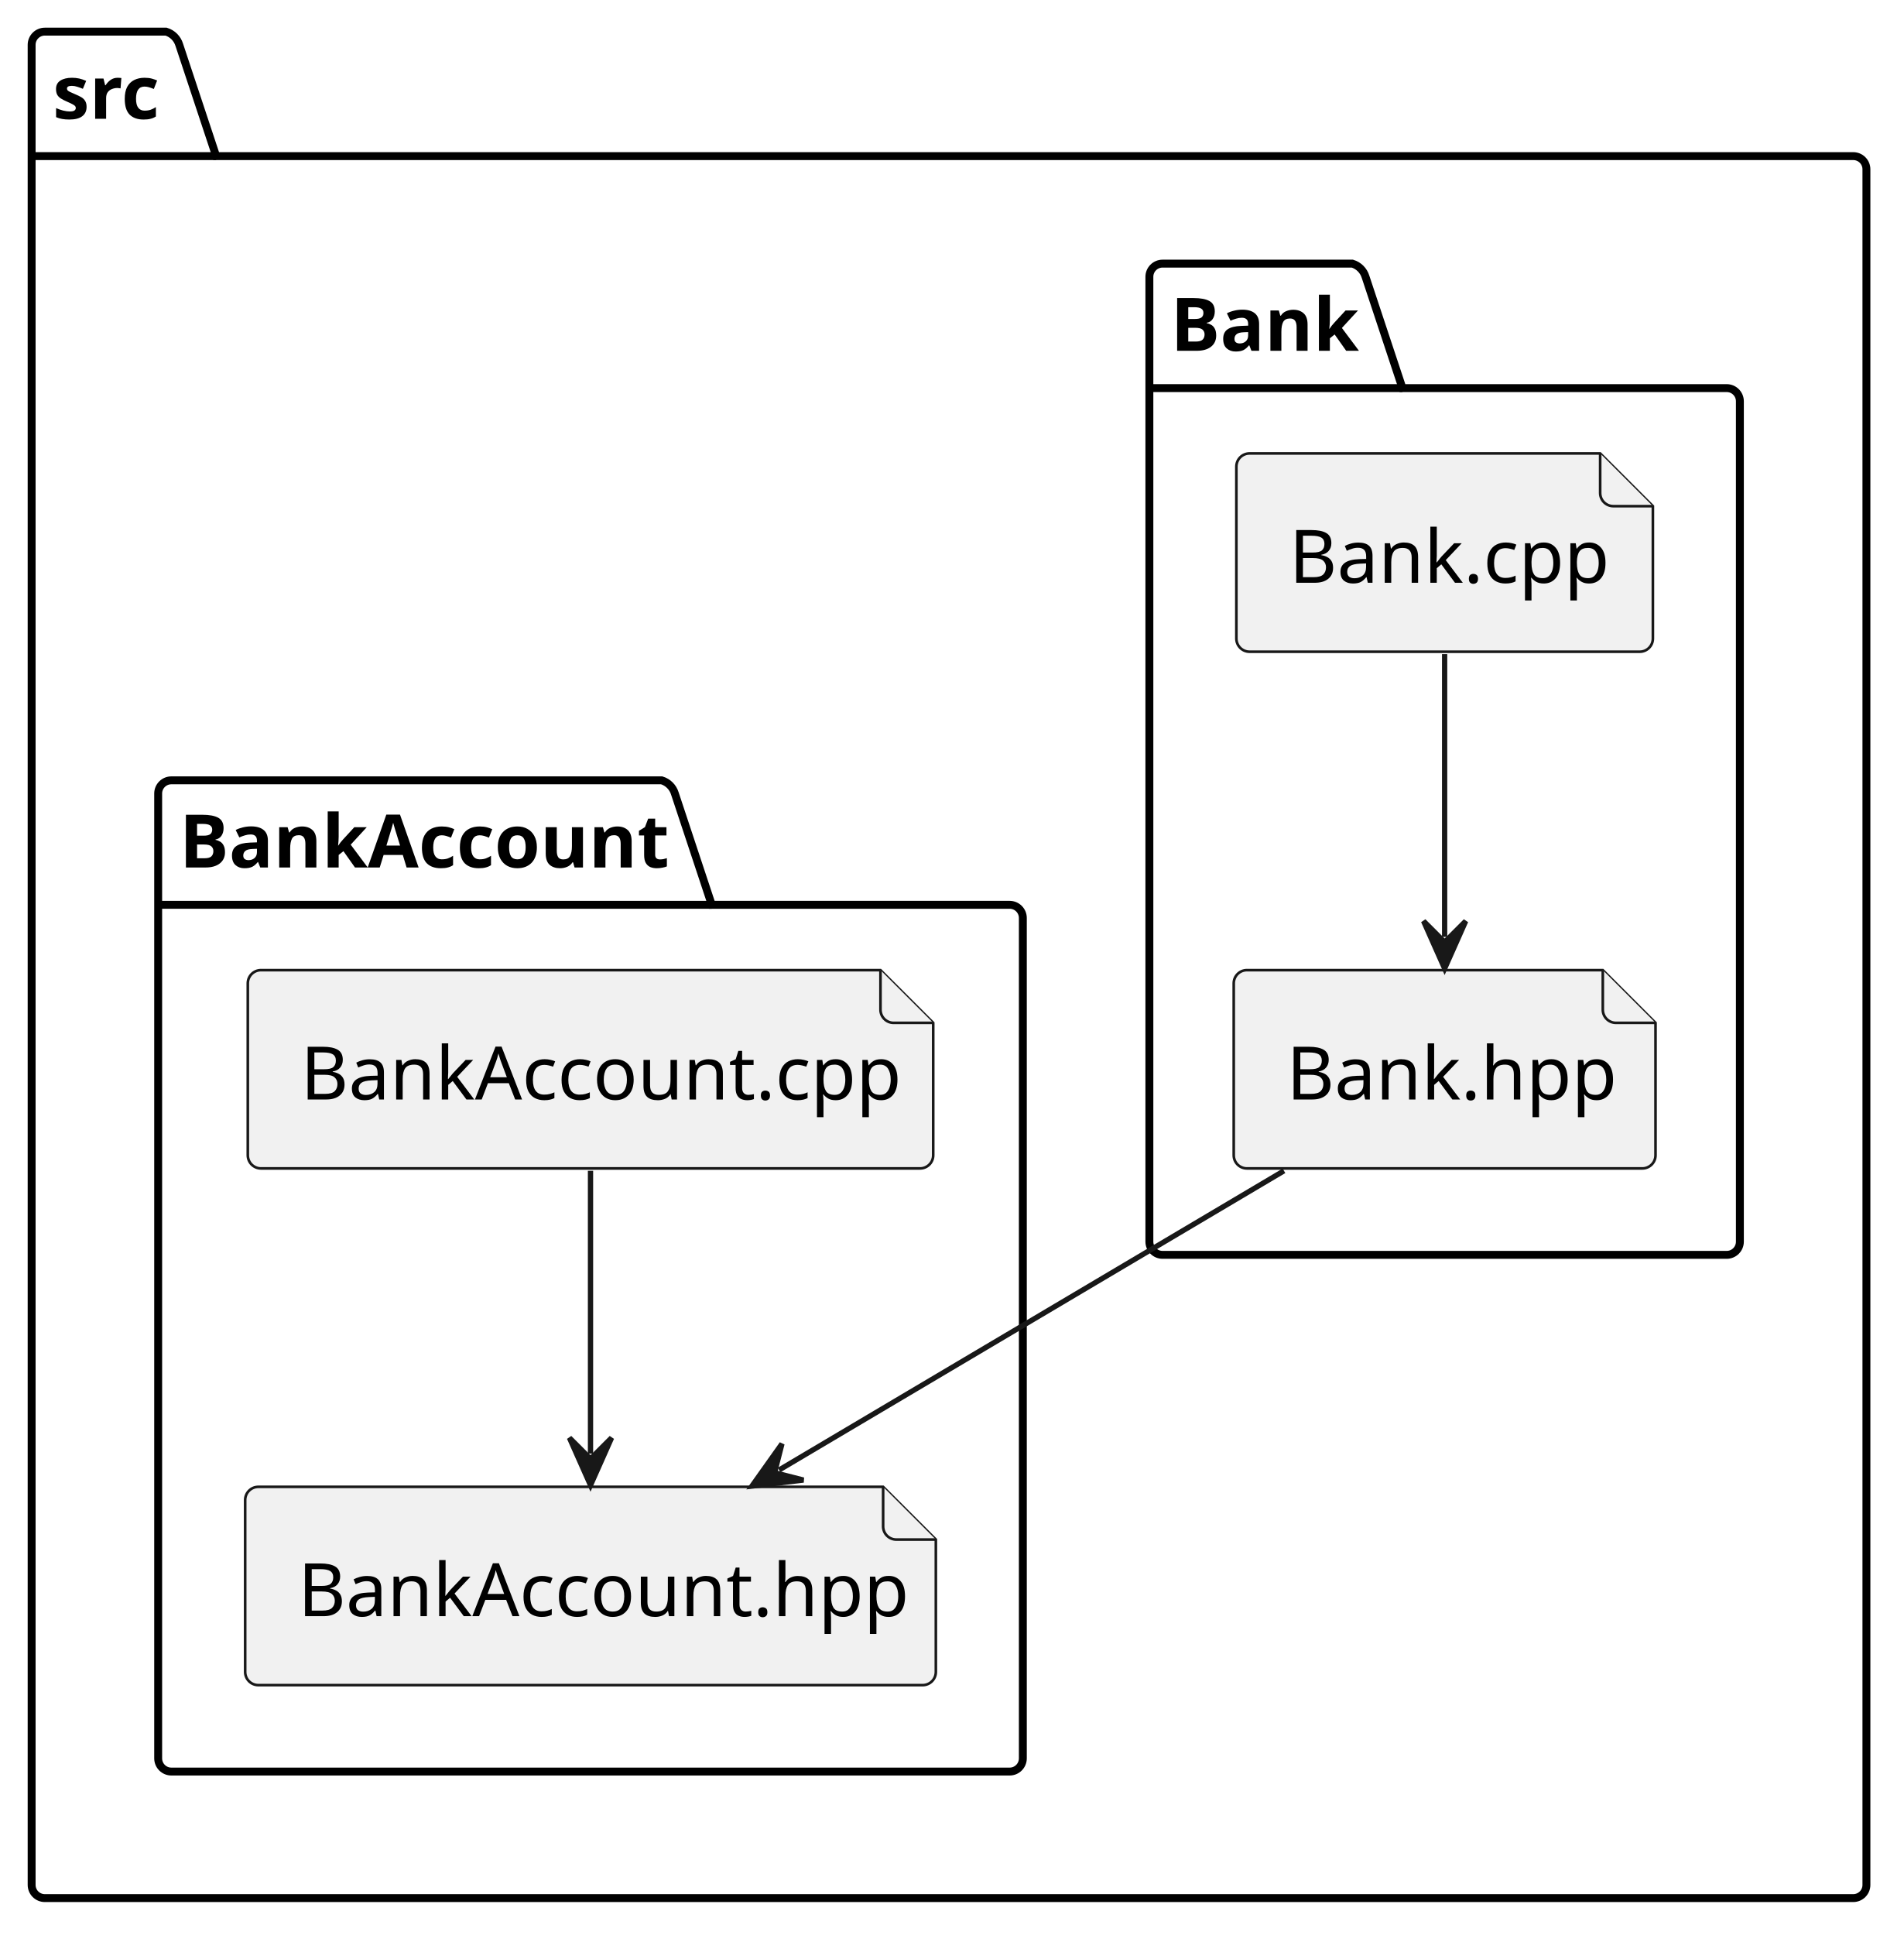
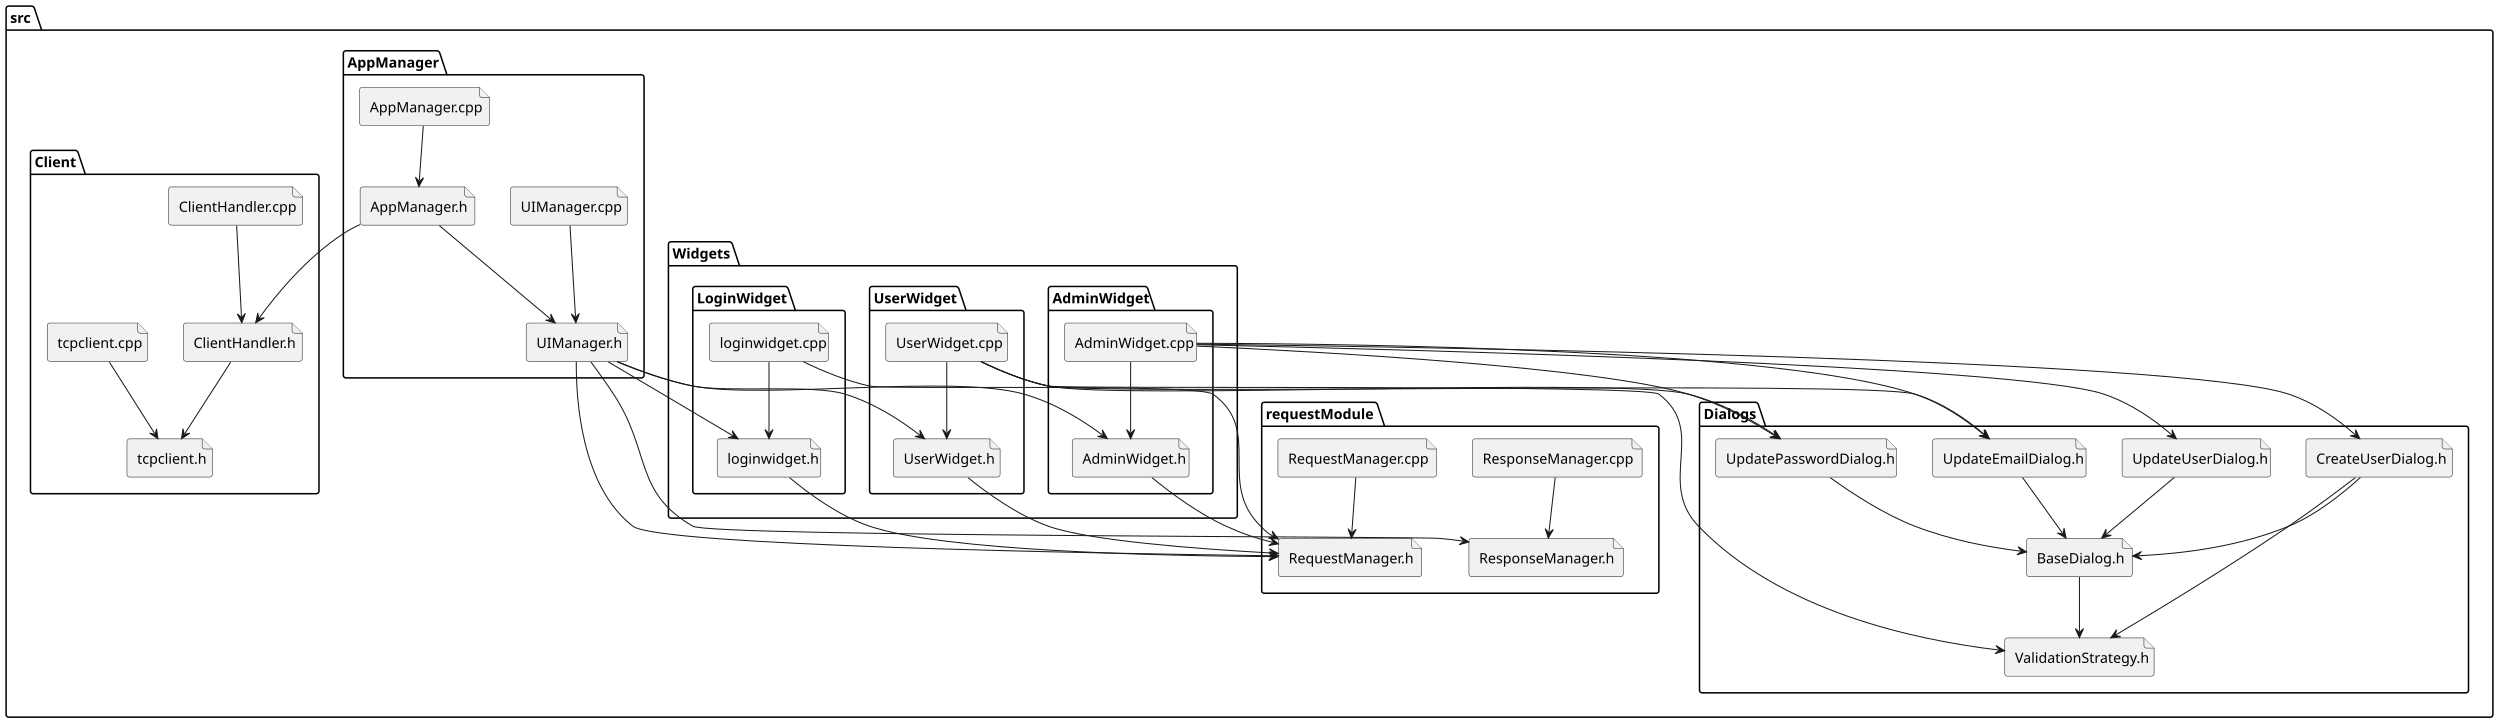
- <svg xmlns="http://www.w3.org/2000/svg" contentStyleType="text/css" height="367px" preserveAspectRatio="none" style="width:361px;height:367px;background:#FFFFFF;" version="1.1" viewBox="0 0 361 367" width="361px" zoomAndPan="magnify">
+ <svg xmlns="http://www.w3.org/2000/svg" contentStyleType="text/css" height="713px" preserveAspectRatio="none" style="width:2461px;height:713px;background:#FFFFFF;" version="1.1" viewBox="0 0 2461 713" width="2461px" zoomAndPan="magnify">
  <defs />
  <g>
    <g id="cluster_C_0009392701334512935369">
-       <path d="M8.5,6 L31.5,6 A3.75,3.75 0 0 1 34,8.5 L41,29.609 L351.5,29.609 A2.5,2.5 0 0 1 354,32.109 L354,357.5 A2.5,2.5 0 0 1 351.5,360 L8.5,360 A2.5,2.5 0 0 1 6,357.5 L6,8.5 A2.5,2.5 0 0 1 8.5,6 " fill="none" style="stroke:#000000;stroke-width:1.5;" />
+       <path d="M8.5,6 L31.5,6 A3.75,3.75 0 0 1 34,8.5 L41,29.609 L2451.5,29.609 A2.5,2.5 0 0 1 2454,32.109 L2454,703.5 A2.5,2.5 0 0 1 2451.5,706 L8.5,706 A2.5,2.5 0 0 1 6,703.5 L6,8.5 A2.5,2.5 0 0 1 8.5,6 " fill="none" style="stroke:#000000;stroke-width:1.5;" />
      <line style="stroke:#000000;stroke-width:1.5;" x1="6" x2="41" y1="29.609" y2="29.609" />
      <text fill="#000000" font-family="sans-serif" font-size="14" font-weight="bold" lengthAdjust="spacing" textLength="22" x="10" y="22.533">src</text>
    </g>
-     <g id="cluster_C_0002394840416120061501">
-       <path d="M220.5,50 L256.5,50 A3.75,3.75 0 0 1 259,52.5 L266,73.609 L327.5,73.609 A2.5,2.5 0 0 1 330,76.109 L330,235.5 A2.5,2.5 0 0 1 327.5,238 L220.5,238 A2.5,2.5 0 0 1 218,235.5 L218,52.5 A2.5,2.5 0 0 1 220.5,50 " fill="none" style="stroke:#000000;stroke-width:1.5;" />
-       <line style="stroke:#000000;stroke-width:1.5;" x1="218" x2="266" y1="73.609" y2="73.609" />
-       <text fill="#000000" font-family="sans-serif" font-size="14" font-weight="bold" lengthAdjust="spacing" textLength="35" x="222" y="66.533">Bank</text>
-     </g>
-     <g id="cluster_C_0001617240256891923844">
-       <path d="M32.5,148 L125.5,148 A3.75,3.75 0 0 1 128,150.5 L135,171.609 L191.5,171.609 A2.5,2.5 0 0 1 194,174.109 L194,333.5 A2.5,2.5 0 0 1 191.5,336 L32.5,336 A2.5,2.5 0 0 1 30,333.5 L30,150.5 A2.5,2.5 0 0 1 32.5,148 " fill="none" style="stroke:#000000;stroke-width:1.5;" />
-       <line style="stroke:#000000;stroke-width:1.5;" x1="30" x2="135" y1="171.609" y2="171.609" />
-       <text fill="#000000" font-family="sans-serif" font-size="14" font-weight="bold" lengthAdjust="spacing" textLength="92" x="34" y="164.533">BankAccount</text>
-     </g>
-     <g id="elem_C_0000529258628623449314">
-       <path d="M234.5,88.5 L234.5,121.109 A2.5,2.5 0 0 0 237,123.609 L311,123.609 A2.5,2.5 0 0 0 313.5,121.109 L313.5,96 L303.5,86 L237,86 A2.5,2.5 0 0 0 234.5,88.5 " fill="#F1F1F1" style="stroke:#181818;stroke-width:0.5;" />
-       <path d="M303.5,86 L303.5,93.5 A2.5,2.5 0 0 0 306,96 L313.5,96 " fill="#F1F1F1" style="stroke:#181818;stroke-width:0.5;" />
-       <text fill="#000000" font-family="sans-serif" font-size="14" lengthAdjust="spacing" textLength="59" x="244.5" y="110.533">Bank.cpp</text>
-     </g>
-     <g id="elem_C_0004959706648474708623">
-       <path d="M234,186.5 L234,219.109 A2.5,2.5 0 0 0 236.5,221.609 L311.5,221.609 A2.5,2.5 0 0 0 314,219.109 L314,194 L304,184 L236.5,184 A2.5,2.5 0 0 0 234,186.5 " fill="#F1F1F1" style="stroke:#181818;stroke-width:0.5;" />
-       <path d="M304,184 L304,191.5 A2.5,2.5 0 0 0 306.5,194 L314,194 " fill="#F1F1F1" style="stroke:#181818;stroke-width:0.5;" />
-       <text fill="#000000" font-family="sans-serif" font-size="14" lengthAdjust="spacing" textLength="60" x="244" y="208.533">Bank.hpp</text>
-     </g>
-     <g id="elem_C_0001999126956856393903">
-       <path d="M46.5,284.5 L46.5,317.109 A2.5,2.5 0 0 0 49,319.609 L175,319.609 A2.5,2.5 0 0 0 177.5,317.109 L177.5,292 L167.5,282 L49,282 A2.5,2.5 0 0 0 46.5,284.5 " fill="#F1F1F1" style="stroke:#181818;stroke-width:0.5;" />
-       <path d="M167.5,282 L167.5,289.5 A2.5,2.5 0 0 0 170,292 L177.5,292 " fill="#F1F1F1" style="stroke:#181818;stroke-width:0.5;" />
-       <text fill="#000000" font-family="sans-serif" font-size="14" lengthAdjust="spacing" textLength="111" x="56.5" y="306.533">BankAccount.hpp</text>
-     </g>
-     <g id="elem_C_0016260587715478220546">
-       <path d="M47,186.5 L47,219.109 A2.5,2.5 0 0 0 49.5,221.609 L174.5,221.609 A2.5,2.5 0 0 0 177,219.109 L177,194 L167,184 L49.5,184 A2.5,2.5 0 0 0 47,186.5 " fill="#F1F1F1" style="stroke:#181818;stroke-width:0.5;" />
-       <path d="M167,184 L167,191.5 A2.5,2.5 0 0 0 169.5,194 L177,194 " fill="#F1F1F1" style="stroke:#181818;stroke-width:0.5;" />
-       <text fill="#000000" font-family="sans-serif" font-size="14" lengthAdjust="spacing" textLength="110" x="57" y="208.533">BankAccount.cpp</text>
-     </g>
-     <g id="link_C_0000529258628623449314_C_0004959706648474708623">
-       <path d="M274,124.06 C274,141.11 274,160.56 274,177.7 " fill="none" id="C_0000529258628623449314-to-C_0004959706648474708623" style="stroke:#181818;stroke-width:1.0;" />
-       <polygon fill="#181818" points="274,183.7,278,174.7,274,178.7,270,174.7,274,183.7" style="stroke:#181818;stroke-width:1.0;" />
-     </g>
-     <g id="link_C_0004959706648474708623_C_0001999126956856393903">
-       <path d="M243.53,222.06 C214.66,239.17 176.692,261.672 147.772,278.802 " fill="none" id="C_0004959706648474708623-to-C_0001999126956856393903" style="stroke:#181818;stroke-width:1.0;" />
-       <polygon fill="#181818" points="142.61,281.86,152.392,280.715,146.912,279.312,148.315,273.832,142.61,281.86" style="stroke:#181818;stroke-width:1.0;" />
-     </g>
-     <g id="link_C_0016260587715478220546_C_0001999126956856393903">
-       <path d="M112,222.06 C112,239.11 112,258.56 112,275.7 " fill="none" id="C_0016260587715478220546-to-C_0001999126956856393903" style="stroke:#181818;stroke-width:1.0;" />
-       <polygon fill="#181818" points="112,281.7,116,272.7,112,276.7,108,272.7,112,281.7" style="stroke:#181818;stroke-width:1.0;" />
+     <g id="cluster_C_0014176827974556851772">
+       <path d="M660.5,238 L718.5,238 A3.75,3.75 0 0 1 721,240.5 L728,261.609 L1215.5,261.609 A2.5,2.5 0 0 1 1218,264.109 L1218,507.5 A2.5,2.5 0 0 1 1215.5,510 L660.5,510 A2.5,2.5 0 0 1 658,507.5 L658,240.5 A2.5,2.5 0 0 1 660.5,238 " fill="none" style="stroke:#000000;stroke-width:1.5;" />
+       <line style="stroke:#000000;stroke-width:1.5;" x1="658" x2="728" y1="261.609" y2="261.609" />
+       <text fill="#000000" font-family="sans-serif" font-size="14" font-weight="bold" lengthAdjust="spacing" textLength="57" x="662" y="254.533">Widgets</text>
+     </g>
+     <g id="cluster_C_0010347011073788372111">
+       <path d="M1034.5,282 L1127.5,282 A3.75,3.75 0 0 1 1130,284.5 L1137,305.609 L1191.5,305.609 A2.5,2.5 0 0 1 1194,308.109 L1194,483.5 A2.5,2.5 0 0 1 1191.5,486 L1034.5,486 A2.5,2.5 0 0 1 1032,483.5 L1032,284.5 A2.5,2.5 0 0 1 1034.5,282 " fill="none" style="stroke:#000000;stroke-width:1.5;" />
+       <line style="stroke:#000000;stroke-width:1.5;" x1="1032" x2="1137" y1="305.609" y2="305.609" />
+       <text fill="#000000" font-family="sans-serif" font-size="14" font-weight="bold" lengthAdjust="spacing" textLength="92" x="1036" y="298.533">AdminWidget</text>
+     </g>
+     <g id="cluster_C_0009763794611585888067">
+       <path d="M858.5,282 L941.5,282 A3.75,3.75 0 0 1 944,284.5 L951,305.609 L1005.5,305.609 A2.5,2.5 0 0 1 1008,308.109 L1008,483.5 A2.5,2.5 0 0 1 1005.5,486 L858.5,486 A2.5,2.5 0 0 1 856,483.5 L856,284.5 A2.5,2.5 0 0 1 858.5,282 " fill="none" style="stroke:#000000;stroke-width:1.5;" />
+       <line style="stroke:#000000;stroke-width:1.5;" x1="856" x2="951" y1="305.609" y2="305.609" />
+       <text fill="#000000" font-family="sans-serif" font-size="14" font-weight="bold" lengthAdjust="spacing" textLength="82" x="860" y="298.533">UserWidget</text>
+     </g>
+     <g id="cluster_C_0013767205248218814589">
+       <path d="M684.5,282 L773.5,282 A3.75,3.75 0 0 1 776,284.5 L783,305.609 L829.5,305.609 A2.5,2.5 0 0 1 832,308.109 L832,483.5 A2.5,2.5 0 0 1 829.5,486 L684.5,486 A2.5,2.5 0 0 1 682,483.5 L682,284.5 A2.5,2.5 0 0 1 684.5,282 " fill="none" style="stroke:#000000;stroke-width:1.5;" />
+       <line style="stroke:#000000;stroke-width:1.5;" x1="682" x2="783" y1="305.609" y2="305.609" />
+       <text fill="#000000" font-family="sans-serif" font-size="14" font-weight="bold" lengthAdjust="spacing" textLength="88" x="686" y="298.533">LoginWidget</text>
+     </g>
+     <g id="cluster_C_0007249139127462911352">
+       <path d="M1244.5,396 L1353.5,396 A3.75,3.75 0 0 1 1356,398.5 L1363,419.609 L1630.5,419.609 A2.5,2.5 0 0 1 1633,422.109 L1633,581.5 A2.5,2.5 0 0 1 1630.5,584 L1244.5,584 A2.5,2.5 0 0 1 1242,581.5 L1242,398.5 A2.5,2.5 0 0 1 1244.5,396 " fill="none" style="stroke:#000000;stroke-width:1.5;" />
+       <line style="stroke:#000000;stroke-width:1.5;" x1="1242" x2="1363" y1="419.609" y2="419.609" />
+       <text fill="#000000" font-family="sans-serif" font-size="14" font-weight="bold" lengthAdjust="spacing" textLength="108" x="1246" y="412.533">requestModule</text>
+     </g>
+     <g id="cluster_C_0017470984763561192632">
+       <path d="M1675.5,396 L1728.5,396 A3.75,3.75 0 0 1 1731,398.5 L1738,419.609 L2427.5,419.609 A2.5,2.5 0 0 1 2430,422.109 L2430,679.5 A2.5,2.5 0 0 1 2427.5,682 L1675.5,682 A2.5,2.5 0 0 1 1673,679.5 L1673,398.5 A2.5,2.5 0 0 1 1675.5,396 " fill="none" style="stroke:#000000;stroke-width:1.5;" />
+       <line style="stroke:#000000;stroke-width:1.5;" x1="1673" x2="1738" y1="419.609" y2="419.609" />
+       <text fill="#000000" font-family="sans-serif" font-size="14" font-weight="bold" lengthAdjust="spacing" textLength="52" x="1677" y="412.533">Dialogs</text>
+     </g>
+     <g id="cluster_C_0011121512235108805536">
+       <path d="M32.5,148 L74.5,148 A3.75,3.75 0 0 1 77,150.5 L84,171.609 L311.5,171.609 A2.5,2.5 0 0 1 314,174.109 L314,483.5 A2.5,2.5 0 0 1 311.5,486 L32.5,486 A2.5,2.5 0 0 1 30,483.5 L30,150.5 A2.5,2.5 0 0 1 32.5,148 " fill="none" style="stroke:#000000;stroke-width:1.5;" />
+       <line style="stroke:#000000;stroke-width:1.5;" x1="30" x2="84" y1="171.609" y2="171.609" />
+       <text fill="#000000" font-family="sans-serif" font-size="14" font-weight="bold" lengthAdjust="spacing" textLength="41" x="34" y="164.533">Client</text>
+     </g>
+     <g id="cluster_C_0011206568869901917921">
+       <path d="M340.5,50 L430.5,50 A3.75,3.75 0 0 1 433,52.5 L440,73.609 L631.5,73.609 A2.5,2.5 0 0 1 634,76.109 L634,369.5 A2.5,2.5 0 0 1 631.5,372 L340.5,372 A2.5,2.5 0 0 1 338,369.5 L338,52.5 A2.5,2.5 0 0 1 340.5,50 " fill="none" style="stroke:#000000;stroke-width:1.5;" />
+       <line style="stroke:#000000;stroke-width:1.5;" x1="338" x2="440" y1="73.609" y2="73.609" />
+       <text fill="#000000" font-family="sans-serif" font-size="14" font-weight="bold" lengthAdjust="spacing" textLength="89" x="342" y="66.533">AppManager</text>
+     </g>
+     <g id="elem_C_0008309121906808763839">
+       <path d="M1048,320.5 L1048,353.109 A2.5,2.5 0 0 0 1050.5,355.609 L1175.5,355.609 A2.5,2.5 0 0 0 1178,353.109 L1178,328 L1168,318 L1050.5,318 A2.5,2.5 0 0 0 1048,320.5 " fill="#F1F1F1" style="stroke:#181818;stroke-width:0.5;" />
+       <path d="M1168,318 L1168,325.5 A2.5,2.5 0 0 0 1170.5,328 L1178,328 " fill="#F1F1F1" style="stroke:#181818;stroke-width:0.5;" />
+       <text fill="#000000" font-family="sans-serif" font-size="14" lengthAdjust="spacing" textLength="110" x="1058" y="342.533">AdminWidget.cpp</text>
+     </g>
+     <g id="elem_C_0004140566297497285282">
+       <path d="M1055.5,434.5 L1055.5,467.109 A2.5,2.5 0 0 0 1058,469.609 L1168,469.609 A2.5,2.5 0 0 0 1170.5,467.109 L1170.5,442 L1160.5,432 L1058,432 A2.5,2.5 0 0 0 1055.5,434.5 " fill="#F1F1F1" style="stroke:#181818;stroke-width:0.5;" />
+       <path d="M1160.5,432 L1160.5,439.5 A2.5,2.5 0 0 0 1163,442 L1170.5,442 " fill="#F1F1F1" style="stroke:#181818;stroke-width:0.5;" />
+       <text fill="#000000" font-family="sans-serif" font-size="14" lengthAdjust="spacing" textLength="95" x="1065.5" y="456.533">AdminWidget.h</text>
+     </g>
+     <g id="elem_C_0012950180607479447001">
+       <path d="M872,320.5 L872,353.109 A2.5,2.5 0 0 0 874.5,355.609 L989.5,355.609 A2.5,2.5 0 0 0 992,353.109 L992,328 L982,318 L874.5,318 A2.5,2.5 0 0 0 872,320.5 " fill="#F1F1F1" style="stroke:#181818;stroke-width:0.5;" />
+       <path d="M982,318 L982,325.5 A2.5,2.5 0 0 0 984.5,328 L992,328 " fill="#F1F1F1" style="stroke:#181818;stroke-width:0.5;" />
+       <text fill="#000000" font-family="sans-serif" font-size="14" lengthAdjust="spacing" textLength="100" x="882" y="342.533">UserWidget.cpp</text>
+     </g>
+     <g id="elem_C_0000372268219133550912">
+       <path d="M879.5,434.5 L879.5,467.109 A2.5,2.5 0 0 0 882,469.609 L982,469.609 A2.5,2.5 0 0 0 984.5,467.109 L984.5,442 L974.5,432 L882,432 A2.5,2.5 0 0 0 879.5,434.5 " fill="#F1F1F1" style="stroke:#181818;stroke-width:0.5;" />
+       <path d="M974.5,432 L974.5,439.5 A2.5,2.5 0 0 0 977,442 L984.5,442 " fill="#F1F1F1" style="stroke:#181818;stroke-width:0.5;" />
+       <text fill="#000000" font-family="sans-serif" font-size="14" lengthAdjust="spacing" textLength="85" x="889.5" y="456.533">UserWidget.h</text>
+     </g>
+     <g id="elem_C_0008799684567918779338">
+       <path d="M706,434.5 L706,467.109 A2.5,2.5 0 0 0 708.5,469.609 L805.5,469.609 A2.5,2.5 0 0 0 808,467.109 L808,442 L798,432 L708.5,432 A2.5,2.5 0 0 0 706,434.5 " fill="#F1F1F1" style="stroke:#181818;stroke-width:0.5;" />
+       <path d="M798,432 L798,439.5 A2.5,2.5 0 0 0 800.5,442 L808,442 " fill="#F1F1F1" style="stroke:#181818;stroke-width:0.5;" />
+       <text fill="#000000" font-family="sans-serif" font-size="14" lengthAdjust="spacing" textLength="82" x="716" y="456.533">loginwidget.h</text>
+     </g>
+     <g id="elem_C_0009177402481112612119">
+       <path d="M698.5,320.5 L698.5,353.109 A2.5,2.5 0 0 0 701,355.609 L813,355.609 A2.5,2.5 0 0 0 815.5,353.109 L815.5,328 L805.5,318 L701,318 A2.5,2.5 0 0 0 698.5,320.5 " fill="#F1F1F1" style="stroke:#181818;stroke-width:0.5;" />
+       <path d="M805.5,318 L805.5,325.5 A2.5,2.5 0 0 0 808,328 L815.5,328 " fill="#F1F1F1" style="stroke:#181818;stroke-width:0.5;" />
+       <text fill="#000000" font-family="sans-serif" font-size="14" lengthAdjust="spacing" textLength="97" x="708.5" y="342.533">loginwidget.cpp</text>
+     </g>
+     <g id="elem_C_0004662975987075955962">
+       <path d="M1258.5,532.5 L1258.5,565.109 A2.5,2.5 0 0 0 1261,567.609 L1397,567.609 A2.5,2.5 0 0 0 1399.5,565.109 L1399.5,540 L1389.5,530 L1261,530 A2.5,2.5 0 0 0 1258.5,532.5 " fill="#F1F1F1" style="stroke:#181818;stroke-width:0.5;" />
+       <path d="M1389.5,530 L1389.5,537.5 A2.5,2.5 0 0 0 1392,540 L1399.5,540 " fill="#F1F1F1" style="stroke:#181818;stroke-width:0.5;" />
+       <text fill="#000000" font-family="sans-serif" font-size="14" lengthAdjust="spacing" textLength="121" x="1268.5" y="554.533">RequestManager.h</text>
+     </g>
+     <g id="elem_C_0003243005645601454693">
+       <path d="M1449.5,434.5 L1449.5,467.109 A2.5,2.5 0 0 0 1452,469.609 L1614,469.609 A2.5,2.5 0 0 0 1616.5,467.109 L1616.5,442 L1606.5,432 L1452,432 A2.5,2.5 0 0 0 1449.5,434.5 " fill="#F1F1F1" style="stroke:#181818;stroke-width:0.5;" />
+       <path d="M1606.5,432 L1606.5,439.5 A2.5,2.5 0 0 0 1609,442 L1616.5,442 " fill="#F1F1F1" style="stroke:#181818;stroke-width:0.5;" />
+       <text fill="#000000" font-family="sans-serif" font-size="14" lengthAdjust="spacing" textLength="147" x="1459.5" y="456.533">ResponseManager.cpp</text>
+     </g>
+     <g id="elem_C_0015076305304167085100">
+       <path d="M1446,532.5 L1446,565.109 A2.5,2.5 0 0 0 1448.5,567.609 L1595.5,567.609 A2.5,2.5 0 0 0 1598,565.109 L1598,540 L1588,530 L1448.5,530 A2.5,2.5 0 0 0 1446,532.5 " fill="#F1F1F1" style="stroke:#181818;stroke-width:0.5;" />
+       <path d="M1588,530 L1588,537.5 A2.5,2.5 0 0 0 1590.5,540 L1598,540 " fill="#F1F1F1" style="stroke:#181818;stroke-width:0.5;" />
+       <text fill="#000000" font-family="sans-serif" font-size="14" lengthAdjust="spacing" textLength="132" x="1456" y="554.533">ResponseManager.h</text>
+     </g>
+     <g id="elem_C_0015680580263724453319">
+       <path d="M1258,434.5 L1258,467.109 A2.5,2.5 0 0 0 1260.5,469.609 L1411.5,469.609 A2.5,2.5 0 0 0 1414,467.109 L1414,442 L1404,432 L1260.5,432 A2.5,2.5 0 0 0 1258,434.5 " fill="#F1F1F1" style="stroke:#181818;stroke-width:0.5;" />
+       <path d="M1404,432 L1404,439.5 A2.5,2.5 0 0 0 1406.5,442 L1414,442 " fill="#F1F1F1" style="stroke:#181818;stroke-width:0.5;" />
+       <text fill="#000000" font-family="sans-serif" font-size="14" lengthAdjust="spacing" textLength="136" x="1268" y="456.533">RequestManager.cpp</text>
+     </g>
+     <g id="elem_C_0001470670052551214060">
+       <path d="M2089,434.5 L2089,467.109 A2.5,2.5 0 0 0 2091.5,469.609 L2232.5,469.609 A2.5,2.5 0 0 0 2235,467.109 L2235,442 L2225,432 L2091.5,432 A2.5,2.5 0 0 0 2089,434.5 " fill="#F1F1F1" style="stroke:#181818;stroke-width:0.5;" />
+       <path d="M2225,432 L2225,439.5 A2.5,2.5 0 0 0 2227.5,442 L2235,442 " fill="#F1F1F1" style="stroke:#181818;stroke-width:0.5;" />
+       <text fill="#000000" font-family="sans-serif" font-size="14" lengthAdjust="spacing" textLength="126" x="2099" y="456.533">UpdateUserDialog.h</text>
+     </g>
+     <g id="elem_C_0006158485752258116163">
+       <path d="M1995,532.5 L1995,565.109 A2.5,2.5 0 0 0 1997.5,567.609 L2096.5,567.609 A2.5,2.5 0 0 0 2099,565.109 L2099,540 L2089,530 L1997.5,530 A2.5,2.5 0 0 0 1995,532.5 " fill="#F1F1F1" style="stroke:#181818;stroke-width:0.5;" />
+       <path d="M2089,530 L2089,537.5 A2.5,2.5 0 0 0 2091.5,540 L2099,540 " fill="#F1F1F1" style="stroke:#181818;stroke-width:0.5;" />
+       <text fill="#000000" font-family="sans-serif" font-size="14" lengthAdjust="spacing" textLength="84" x="2005" y="554.533">BaseDialog.h</text>
+     </g>
+     <g id="elem_C_0011846255136749913892">
+       <path d="M1973.5,630.5 L1973.5,663.109 A2.5,2.5 0 0 0 1976,665.609 L2118,665.609 A2.5,2.5 0 0 0 2120.5,663.109 L2120.5,638 L2110.5,628 L1976,628 A2.5,2.5 0 0 0 1973.5,630.5 " fill="#F1F1F1" style="stroke:#181818;stroke-width:0.5;" />
+       <path d="M2110.5,628 L2110.5,635.5 A2.5,2.5 0 0 0 2113,638 L2120.5,638 " fill="#F1F1F1" style="stroke:#181818;stroke-width:0.5;" />
+       <text fill="#000000" font-family="sans-serif" font-size="14" lengthAdjust="spacing" textLength="127" x="1983.5" y="652.533">ValidationStrategy.h</text>
+     </g>
+     <g id="elem_C_0012440556589828314473">
+       <path d="M2270,434.5 L2270,467.109 A2.5,2.5 0 0 0 2272.5,469.609 L2411.5,469.609 A2.5,2.5 0 0 0 2414,467.109 L2414,442 L2404,432 L2272.5,432 A2.5,2.5 0 0 0 2270,434.5 " fill="#F1F1F1" style="stroke:#181818;stroke-width:0.5;" />
+       <path d="M2404,432 L2404,439.5 A2.5,2.5 0 0 0 2406.5,442 L2414,442 " fill="#F1F1F1" style="stroke:#181818;stroke-width:0.5;" />
+       <text fill="#000000" font-family="sans-serif" font-size="14" lengthAdjust="spacing" textLength="124" x="2280" y="456.533">CreateUserDialog.h</text>
+     </g>
+     <g id="elem_C_0017300576026206201541">
+       <path d="M1902.5,434.5 L1902.5,467.109 A2.5,2.5 0 0 0 1905,469.609 L2051,469.609 A2.5,2.5 0 0 0 2053.5,467.109 L2053.5,442 L2043.5,432 L1905,432 A2.5,2.5 0 0 0 1902.5,434.5 " fill="#F1F1F1" style="stroke:#181818;stroke-width:0.5;" />
+       <path d="M2043.5,432 L2043.5,439.5 A2.5,2.5 0 0 0 2046,442 L2053.5,442 " fill="#F1F1F1" style="stroke:#181818;stroke-width:0.5;" />
+       <text fill="#000000" font-family="sans-serif" font-size="14" lengthAdjust="spacing" textLength="131" x="1912.5" y="456.533">UpdateEmailDialog.h</text>
+     </g>
+     <g id="elem_C_0004730930078247147942">
+       <path d="M1689,434.5 L1689,467.109 A2.5,2.5 0 0 0 1691.5,469.609 L1864.5,469.609 A2.5,2.5 0 0 0 1867,467.109 L1867,442 L1857,432 L1691.5,432 A2.5,2.5 0 0 0 1689,434.5 " fill="#F1F1F1" style="stroke:#181818;stroke-width:0.5;" />
+       <path d="M1857,432 L1857,439.5 A2.5,2.5 0 0 0 1859.5,442 L1867,442 " fill="#F1F1F1" style="stroke:#181818;stroke-width:0.5;" />
+       <text fill="#000000" font-family="sans-serif" font-size="14" lengthAdjust="spacing" textLength="158" x="1699" y="456.533">UpdatePasswordDialog.h</text>
+     </g>
+     <g id="elem_C_0000111696680446229526">
+       <path d="M166,186.5 L166,219.109 A2.5,2.5 0 0 0 168.5,221.609 L295.5,221.609 A2.5,2.5 0 0 0 298,219.109 L298,194 L288,184 L168.5,184 A2.5,2.5 0 0 0 166,186.5 " fill="#F1F1F1" style="stroke:#181818;stroke-width:0.5;" />
+       <path d="M288,184 L288,191.5 A2.5,2.5 0 0 0 290.5,194 L298,194 " fill="#F1F1F1" style="stroke:#181818;stroke-width:0.5;" />
+       <text fill="#000000" font-family="sans-serif" font-size="14" lengthAdjust="spacing" textLength="112" x="176" y="208.533">ClientHandler.cpp</text>
+     </g>
+     <g id="elem_C_0009648727152734889675">
+       <path d="M180.5,320.5 L180.5,353.109 A2.5,2.5 0 0 0 183,355.609 L295,355.609 A2.5,2.5 0 0 0 297.5,353.109 L297.5,328 L287.5,318 L183,318 A2.5,2.5 0 0 0 180.5,320.5 " fill="#F1F1F1" style="stroke:#181818;stroke-width:0.5;" />
+       <path d="M287.5,318 L287.5,325.5 A2.5,2.5 0 0 0 290,328 L297.5,328 " fill="#F1F1F1" style="stroke:#181818;stroke-width:0.5;" />
+       <text fill="#000000" font-family="sans-serif" font-size="14" lengthAdjust="spacing" textLength="97" x="190.5" y="342.533">ClientHandler.h</text>
+     </g>
+     <g id="elem_C_0010393880033178359530">
+       <path d="M125,434.5 L125,467.109 A2.5,2.5 0 0 0 127.5,469.609 L206.5,469.609 A2.5,2.5 0 0 0 209,467.109 L209,442 L199,432 L127.5,432 A2.5,2.5 0 0 0 125,434.5 " fill="#F1F1F1" style="stroke:#181818;stroke-width:0.5;" />
+       <path d="M199,432 L199,439.5 A2.5,2.5 0 0 0 201.5,442 L209,442 " fill="#F1F1F1" style="stroke:#181818;stroke-width:0.5;" />
+       <text fill="#000000" font-family="sans-serif" font-size="14" lengthAdjust="spacing" textLength="64" x="135" y="456.533">tcpclient.h</text>
+     </g>
+     <g id="elem_C_0015098463031054547511">
+       <path d="M46.5,320.5 L46.5,353.109 A2.5,2.5 0 0 0 49,355.609 L143,355.609 A2.5,2.5 0 0 0 145.5,353.109 L145.5,328 L135.5,318 L49,318 A2.5,2.5 0 0 0 46.5,320.5 " fill="#F1F1F1" style="stroke:#181818;stroke-width:0.5;" />
+       <path d="M135.5,318 L135.5,325.5 A2.5,2.5 0 0 0 138,328 L145.5,328 " fill="#F1F1F1" style="stroke:#181818;stroke-width:0.5;" />
+       <text fill="#000000" font-family="sans-serif" font-size="14" lengthAdjust="spacing" textLength="79" x="56.5" y="342.533">tcpclient.cpp</text>
+     </g>
+     <g id="elem_C_0001125553280068348594">
+       <path d="M354,88.5 L354,121.109 A2.5,2.5 0 0 0 356.5,123.609 L479.5,123.609 A2.5,2.5 0 0 0 482,121.109 L482,96 L472,86 L356.5,86 A2.5,2.5 0 0 0 354,88.5 " fill="#F1F1F1" style="stroke:#181818;stroke-width:0.5;" />
+       <path d="M472,86 L472,93.5 A2.5,2.5 0 0 0 474.5,96 L482,96 " fill="#F1F1F1" style="stroke:#181818;stroke-width:0.5;" />
+       <text fill="#000000" font-family="sans-serif" font-size="14" lengthAdjust="spacing" textLength="108" x="364" y="110.533">AppManager.cpp</text>
+     </g>
+     <g id="elem_C_0011700575639516634919">
+       <path d="M354.5,186.5 L354.5,219.109 A2.5,2.5 0 0 0 357,221.609 L465,221.609 A2.5,2.5 0 0 0 467.5,219.109 L467.5,194 L457.5,184 L357,184 A2.5,2.5 0 0 0 354.5,186.5 " fill="#F1F1F1" style="stroke:#181818;stroke-width:0.5;" />
+       <path d="M457.5,184 L457.5,191.5 A2.5,2.5 0 0 0 460,194 L467.5,194 " fill="#F1F1F1" style="stroke:#181818;stroke-width:0.5;" />
+       <text fill="#000000" font-family="sans-serif" font-size="14" lengthAdjust="spacing" textLength="93" x="364.5" y="208.533">AppManager.h</text>
+     </g>
+     <g id="elem_C_0012805618584828466530">
+       <path d="M518,320.5 L518,353.109 A2.5,2.5 0 0 0 520.5,355.609 L615.5,355.609 A2.5,2.5 0 0 0 618,353.109 L618,328 L608,318 L520.5,318 A2.5,2.5 0 0 0 518,320.5 " fill="#F1F1F1" style="stroke:#181818;stroke-width:0.5;" />
+       <path d="M608,318 L608,325.5 A2.5,2.5 0 0 0 610.5,328 L618,328 " fill="#F1F1F1" style="stroke:#181818;stroke-width:0.5;" />
+       <text fill="#000000" font-family="sans-serif" font-size="14" lengthAdjust="spacing" textLength="80" x="528" y="342.533">UIManager.h</text>
+     </g>
+     <g id="elem_C_0016387530051960150143">
+       <path d="M502.5,186.5 L502.5,219.109 A2.5,2.5 0 0 0 505,221.609 L615,221.609 A2.5,2.5 0 0 0 617.5,219.109 L617.5,194 L607.5,184 L505,184 A2.5,2.5 0 0 0 502.5,186.5 " fill="#F1F1F1" style="stroke:#181818;stroke-width:0.5;" />
+       <path d="M607.5,184 L607.5,191.5 A2.5,2.5 0 0 0 610,194 L617.5,194 " fill="#F1F1F1" style="stroke:#181818;stroke-width:0.5;" />
+       <text fill="#000000" font-family="sans-serif" font-size="14" lengthAdjust="spacing" textLength="95" x="512.5" y="208.533">UIManager.cpp</text>
+     </g>
+     <g id="link_C_0008309121906808763839_C_0004140566297497285282">
+       <path d="M1113,356.49 C1113,377.37 1113,405.12 1113,425.85 " fill="none" id="C_0008309121906808763839-to-C_0004140566297497285282" style="stroke:#181818;stroke-width:1.0;" />
+       <polygon fill="#181818" points="1113,431.85,1117,422.85,1113,426.85,1109,422.85,1113,431.85" style="stroke:#181818;stroke-width:1.0;" />
+     </g>
+     <g id="link_C_0008309121906808763839_C_0001470670052551214060">
+       <path d="M1178.25,339.37 C1380.28,343.89 1987.01,359.69 2071,388 C2098.35,397.22 2120.535,413.236 2137.875,428.026 " fill="none" id="C_0008309121906808763839-to-C_0001470670052551214060" style="stroke:#181818;stroke-width:1.0;" />
+       <polygon fill="#181818" points="2142.44,431.92,2138.188,423.036,2138.636,428.675,2132.997,429.123,2142.44,431.92" style="stroke:#181818;stroke-width:1.0;" />
+     </g>
+     <g id="link_C_0008309121906808763839_C_0012440556589828314473">
+       <path d="M1178.01,338.74 C1404.59,341.61 2151.31,353.61 2253,388 C2279.94,397.11 2301.549,413.084 2318.449,427.904 " fill="none" id="C_0008309121906808763839-to-C_0012440556589828314473" style="stroke:#181818;stroke-width:1.0;" />
+       <polygon fill="#181818" points="2322.96,431.86,2318.831,422.919,2319.201,428.563,2313.556,428.933,2322.96,431.86" style="stroke:#181818;stroke-width:1.0;" />
+     </g>
+     <g id="link_C_0008309121906808763839_C_0017300576026206201541">
+       <path d="M1178.07,337.91 C1339.52,338.37 1754.84,343.95 1885,388 C1912.57,397.33 1935.135,413.188 1952.925,427.888 " fill="none" id="C_0008309121906808763839-to-C_0017300576026206201541" style="stroke:#181818;stroke-width:1.0;" />
+       <polygon fill="#181818" points="1957.55,431.71,1953.16,422.894,1953.696,428.525,1948.064,429.061,1957.55,431.71" style="stroke:#181818;stroke-width:1.0;" />
+     </g>
+     <g id="link_C_0008309121906808763839_C_0004730930078247147942">
+       <path d="M1178.36,340.69 C1303.64,346.39 1573.06,361.38 1662,388 C1694.81,397.82 1723.95,414.18 1746.63,428.73 " fill="none" id="C_0008309121906808763839-to-C_0004730930078247147942" style="stroke:#181818;stroke-width:1.0;" />
+       <polygon fill="#181818" points="1751.68,431.97,1746.265,423.743,1747.472,429.27,1741.945,430.477,1751.68,431.97" style="stroke:#181818;stroke-width:1.0;" />
+     </g>
+     <g id="link_C_0004140566297497285282_C_0004662975987075955962">
+       <path d="M1134,470.21 C1152.18,485.09 1179.77,505.62 1207,518 C1223.08,525.31 1235.383,529.53 1252.643,533.89 " fill="none" id="C_0004140566297497285282-to-C_0004662975987075955962" style="stroke:#181818;stroke-width:1.0;" />
+       <polygon fill="#181818" points="1258.46,535.36,1250.714,529.278,1253.612,534.135,1248.754,537.034,1258.46,535.36" style="stroke:#181818;stroke-width:1.0;" />
+     </g>
+     <g id="link_C_0012950180607479447001_C_0000372268219133550912">
+       <path d="M932,356.49 C932,377.37 932,405.12 932,425.85 " fill="none" id="C_0012950180607479447001-to-C_0000372268219133550912" style="stroke:#181818;stroke-width:1.0;" />
+       <polygon fill="#181818" points="932,431.85,936,422.85,932,426.85,928,422.85,932,431.85" style="stroke:#181818;stroke-width:1.0;" />
+     </g>
+     <g id="link_C_0012950180607479447001_C_0017300576026206201541">
+       <path d="M965.65,356 C984.57,365.12 1008.95,375.24 1032,380 C1078.41,389.58 1839.71,374.05 1885,388 C1913.19,396.68 1936.114,413.03 1953.804,428.03 " fill="none" id="C_0012950180607479447001-to-C_0017300576026206201541" style="stroke:#181818;stroke-width:1.0;" />
+       <polygon fill="#181818" points="1958.38,431.91,1954.102,423.038,1954.566,428.676,1948.929,429.14,1958.38,431.91" style="stroke:#181818;stroke-width:1.0;" />
+     </g>
+     <g id="link_C_0012950180607479447001_C_0004730930078247147942">
+       <path d="M966.11,356.19 C984.96,365.24 1009.14,375.24 1032,380 C1100.54,394.26 1594.2,370.56 1662,388 C1695.61,396.65 1725.216,413.554 1747.766,428.574 " fill="none" id="C_0012950180607479447001-to-C_0004730930078247147942" style="stroke:#181818;stroke-width:1.0;" />
+       <polygon fill="#181818" points="1752.76,431.9,1747.487,423.582,1748.599,429.128,1743.052,430.24,1752.76,431.9" style="stroke:#181818;stroke-width:1.0;" />
+     </g>
+     <g id="link_C_0012950180607479447001_C_0011846255136749913892">
+       <path d="M966.11,356.18 C984.97,365.23 1009.14,375.24 1032,380 C1048.34,383.41 1619.67,377.94 1633,388 C1681.16,424.33 1630.15,474.55 1672,518 C1752.29,601.36 1883.073,629.723 1967.373,639.864 " fill="none" id="C_0012950180607479447001-to-C_0011846255136749913892" style="stroke:#181818;stroke-width:1.0;" />
+       <polygon fill="#181818" points="1973.33,640.58,1964.872,635.534,1968.366,639.983,1963.917,643.477,1973.33,640.58" style="stroke:#181818;stroke-width:1.0;" />
+     </g>
+     <g id="link_C_0000372268219133550912_C_0004662975987075955962">
+       <path d="M952.98,470.27 C972.15,485.84 1002.02,507.33 1032,518 C1072.28,532.34 1178.029,540.33 1252.369,544.43 " fill="none" id="C_0000372268219133550912-to-C_0004662975987075955962" style="stroke:#181818;stroke-width:1.0;" />
+       <polygon fill="#181818" points="1258.36,544.76,1249.594,540.27,1253.368,544.485,1249.153,548.258,1258.36,544.76" style="stroke:#181818;stroke-width:1.0;" />
+     </g>
+     <g id="link_C_0008799684567918779338_C_0004662975987075955962">
+       <path d="M777.27,470.24 C796.16,486.01 825.86,507.82 856,518 C928.4,542.45 1138.76,547.169 1252.05,547.949 " fill="none" id="C_0008799684567918779338-to-C_0004662975987075955962" style="stroke:#181818;stroke-width:1.0;" />
+       <polygon fill="#181818" points="1258.05,547.99,1249.078,543.928,1253.05,547.956,1249.023,551.928,1258.05,547.99" style="stroke:#181818;stroke-width:1.0;" />
+     </g>
+     <g id="link_C_0009177402481112612119_C_0008799684567918779338">
+       <path d="M757,356.49 C757,377.37 757,405.12 757,425.85 " fill="none" id="C_0009177402481112612119-to-C_0008799684567918779338" style="stroke:#181818;stroke-width:1.0;" />
+       <polygon fill="#181818" points="757,431.85,761,422.85,757,426.85,753,422.85,757,431.85" style="stroke:#181818;stroke-width:1.0;" />
+     </g>
+     <g id="link_C_0009177402481112612119_C_0004662975987075955962">
+       <path d="M790.77,356.09 C809.43,365.11 833.37,375.12 856,380 C874.36,383.96 1178.75,377.03 1194,388 C1243.87,423.89 1197.16,474.96 1241,518 C1246.07,522.98 1246.723,524.256 1253.063,527.716 " fill="none" id="C_0009177402481112612119-to-C_0004662975987075955962" style="stroke:#181818;stroke-width:1.0;" />
+       <polygon fill="#181818" points="1258.33,530.59,1252.346,522.767,1253.941,528.195,1248.514,529.79,1258.33,530.59" style="stroke:#181818;stroke-width:1.0;" />
+     </g>
+     <g id="link_C_0003243005645601454693_C_0015076305304167085100">
+       <path d="M1530.93,470.06 C1528.98,487.11 1526.742,506.599 1524.782,523.739 " fill="none" id="C_0003243005645601454693-to-C_0015076305304167085100" style="stroke:#181818;stroke-width:1.0;" />
+       <polygon fill="#181818" points="1524.1,529.7,1529.097,521.213,1524.668,524.732,1521.148,520.304,1524.1,529.7" style="stroke:#181818;stroke-width:1.0;" />
+     </g>
+     <g id="link_C_0015680580263724453319_C_0004662975987075955962">
+       <path d="M1334.68,470.06 C1333.44,487.11 1332.016,506.576 1330.766,523.716 " fill="none" id="C_0015680580263724453319-to-C_0004662975987075955962" style="stroke:#181818;stroke-width:1.0;" />
+       <polygon fill="#181818" points="1330.33,529.7,1334.974,521.015,1330.694,524.713,1326.995,520.433,1330.33,529.7" style="stroke:#181818;stroke-width:1.0;" />
+     </g>
+     <g id="link_C_0001470670052551214060_C_0006158485752258116163">
+       <path d="M2140.37,470.06 C2119.94,487.11 2094.056,508.715 2073.526,525.855 " fill="none" id="C_0001470670052551214060-to-C_0006158485752258116163" style="stroke:#181818;stroke-width:1.0;" />
+       <polygon fill="#181818" points="2068.92,529.7,2078.392,527.003,2072.758,526.496,2073.265,520.861,2068.92,529.7" style="stroke:#181818;stroke-width:1.0;" />
+     </g>
+     <g id="link_C_0006158485752258116163_C_0011846255136749913892">
+       <path d="M2047,568.06 C2047,585.11 2047,604.56 2047,621.7 " fill="none" id="C_0006158485752258116163-to-C_0011846255136749913892" style="stroke:#181818;stroke-width:1.0;" />
+       <polygon fill="#181818" points="2047,627.7,2051,618.7,2047,622.7,2043,618.7,2047,627.7" style="stroke:#181818;stroke-width:1.0;" />
+     </g>
+     <g id="link_C_0012440556589828314473_C_0006158485752258116163">
+       <path d="M2323.58,470 C2306.68,485.39 2280.21,506.77 2253,518 C2203.39,538.47 2148.013,544.995 2105.213,547.105 " fill="none" id="C_0012440556589828314473-to-C_0006158485752258116163" style="stroke:#181818;stroke-width:1.0;" />
+       <polygon fill="#181818" points="2099.22,547.4,2108.406,550.952,2104.214,547.154,2108.012,542.962,2099.22,547.4" style="stroke:#181818;stroke-width:1.0;" />
+     </g>
+     <g id="link_C_0012440556589828314473_C_0011846255136749913892">
+       <path d="M2318.58,470.19 C2300.85,483.75 2275.75,502.54 2253,518 C2192.24,559.31 2123.762,600.712 2083.032,624.842 " fill="none" id="C_0012440556589828314473-to-C_0011846255136749913892" style="stroke:#181818;stroke-width:1.0;" />
+       <polygon fill="#181818" points="2077.87,627.9,2087.652,626.754,2082.172,625.351,2083.574,619.871,2077.87,627.9" style="stroke:#181818;stroke-width:1.0;" />
+     </g>
+     <g id="link_C_0017300576026206201541_C_0006158485752258116163">
+       <path d="M1990.98,470.06 C2003.24,487.11 2018.028,507.688 2030.348,524.828 " fill="none" id="C_0017300576026206201541-to-C_0006158485752258116163" style="stroke:#181818;stroke-width:1.0;" />
+       <polygon fill="#181818" points="2033.85,529.7,2031.845,520.057,2030.932,525.64,2025.349,524.727,2033.85,529.7" style="stroke:#181818;stroke-width:1.0;" />
+     </g>
+     <g id="link_C_0004730930078247147942_C_0006158485752258116163">
+       <path d="M1801.72,470.22 C1822.55,485.31 1854.25,506.15 1885,518 C1920.36,531.63 1956.568,538.434 1989.008,542.554 " fill="none" id="C_0004730930078247147942-to-C_0006158485752258116163" style="stroke:#181818;stroke-width:1.0;" />
+       <polygon fill="#181818" points="1994.96,543.31,1986.536,538.208,1990,542.68,1985.528,546.144,1994.96,543.31" style="stroke:#181818;stroke-width:1.0;" />
+     </g>
+     <g id="link_C_0000111696680446229526_C_0009648727152734889675">
+       <path d="M232.96,222.08 C234.29,247.21 236.372,286.478 237.712,311.728 " fill="none" id="C_0000111696680446229526-to-C_0009648727152734889675" style="stroke:#181818;stroke-width:1.0;" />
+       <polygon fill="#181818" points="238.03,317.72,241.547,308.521,237.765,312.727,233.559,308.945,238.03,317.72" style="stroke:#181818;stroke-width:1.0;" />
+     </g>
+     <g id="link_C_0009648727152734889675_C_0010393880033178359530">
+       <path d="M227.11,356.49 C213.69,377.37 195.245,406.073 181.915,426.803 " fill="none" id="C_0009648727152734889675-to-C_0010393880033178359530" style="stroke:#181818;stroke-width:1.0;" />
+       <polygon fill="#181818" points="178.67,431.85,186.902,426.443,181.374,427.644,180.173,422.116,178.67,431.85" style="stroke:#181818;stroke-width:1.0;" />
+     </g>
+     <g id="link_C_0015098463031054547511_C_0010393880033178359530">
+       <path d="M107.72,356.49 C120.96,377.37 139.138,406.052 152.278,426.782 " fill="none" id="C_0015098463031054547511-to-C_0010393880033178359530" style="stroke:#181818;stroke-width:1.0;" />
+       <polygon fill="#181818" points="155.49,431.85,154.05,422.107,152.813,427.627,147.293,426.39,155.49,431.85" style="stroke:#181818;stroke-width:1.0;" />
+     </g>
+     <g id="link_C_0001125553280068348594_C_0011700575639516634919">
+       <path d="M416.68,124.06 C415.44,141.11 414.016,160.576 412.766,177.716 " fill="none" id="C_0001125553280068348594-to-C_0011700575639516634919" style="stroke:#181818;stroke-width:1.0;" />
+       <polygon fill="#181818" points="412.33,183.7,416.974,175.015,412.694,178.713,408.995,174.433,412.33,183.7" style="stroke:#181818;stroke-width:1.0;" />
+     </g>
+     <g id="link_C_0011700575639516634919_C_0012805618584828466530">
+       <path d="M432.5,222.08 C462.48,247.28 511.937,288.869 541.917,314.069 " fill="none" id="C_0011700575639516634919-to-C_0012805618584828466530" style="stroke:#181818;stroke-width:1.0;" />
+       <polygon fill="#181818" points="546.51,317.93,542.194,309.077,542.683,314.713,537.047,315.201,546.51,317.93" style="stroke:#181818;stroke-width:1.0;" />
+     </g>
+     <g id="link_C_0011700575639516634919_C_0009648727152734889675">
+       <path d="M354.29,221.1 C348.6,223.72 343.06,226.68 338,230 C301.37,254.04 272.344,289.529 255.234,312.899 " fill="none" id="C_0011700575639516634919-to-C_0009648727152734889675" style="stroke:#181818;stroke-width:1.0;" />
+       <polygon fill="#181818" points="251.69,317.74,260.234,312.841,254.644,313.706,253.779,308.115,251.69,317.74" style="stroke:#181818;stroke-width:1.0;" />
+     </g>
+     <g id="link_C_0012805618584828466530_C_0008799684567918779338">
+       <path d="M598.79,356.24 C634.04,377.13 686.269,408.081 721.379,428.891 " fill="none" id="C_0012805618584828466530-to-C_0008799684567918779338" style="stroke:#181818;stroke-width:1.0;" />
+       <polygon fill="#181818" points="726.54,431.95,720.837,423.92,722.239,429.401,716.758,430.802,726.54,431.95" style="stroke:#181818;stroke-width:1.0;" />
+     </g>
+     <g id="link_C_0012805618584828466530_C_0004140566297497285282">
+       <path d="M607.18,356.07 C628.76,365.08 656.31,375.09 682,380 C753.18,393.6 938.34,368.05 1008,388 C1038.73,396.8 1064.908,413.233 1085.178,428.153 " fill="none" id="C_0012805618584828466530-to-C_0004140566297497285282" style="stroke:#181818;stroke-width:1.0;" />
+       <polygon fill="#181818" points="1090.01,431.71,1085.133,423.153,1085.983,428.746,1080.391,429.596,1090.01,431.71" style="stroke:#181818;stroke-width:1.0;" />
+     </g>
+     <g id="link_C_0012805618584828466530_C_0000372268219133550912">
+       <path d="M608.03,356.1 C629.5,364.95 656.69,374.79 682,380 C714.69,386.73 800.15,378 832,388 C861.43,397.24 886.171,413.496 905.421,428.276 " fill="none" id="C_0012805618584828466530-to-C_0000372268219133550912" style="stroke:#181818;stroke-width:1.0;" />
+       <polygon fill="#181818" points="910.18,431.93,905.477,423.276,906.214,428.885,900.605,429.622,910.18,431.93" style="stroke:#181818;stroke-width:1.0;" />
+     </g>
+     <g id="link_C_0012805618584828466530_C_0004662975987075955962">
+       <path d="M567.3,356.28 C566.99,393.69 572.21,478.72 623,518 C647.84,537.21 1078.561,544.801 1252.43,547.101 " fill="none" id="C_0012805618584828466530-to-C_0004662975987075955962" style="stroke:#181818;stroke-width:1.0;" />
+       <polygon fill="#181818" points="1258.43,547.18,1249.484,543.061,1253.43,547.114,1249.378,551.061,1258.43,547.18" style="stroke:#181818;stroke-width:1.0;" />
+     </g>
+     <g id="link_C_0012805618584828466530_C_0015076305304167085100">
+       <path d="M581.71,356.26 C588.59,365.62 596.94,377.28 604,388 C641.05,444.28 623.64,484.32 682,518 C699.69,528.21 1396.67,528.1 1417,530 C1426.39,530.88 1430.273,531.251 1439.973,532.671 " fill="none" id="C_0012805618584828466530-to-C_0015076305304167085100" style="stroke:#181818;stroke-width:1.0;" />
+       <polygon fill="#181818" points="1445.91,533.54,1437.584,528.279,1440.963,532.816,1436.426,536.194,1445.91,533.54" style="stroke:#181818;stroke-width:1.0;" />
+     </g>
+     <g id="link_C_0016387530051960150143_C_0012805618584828466530">
+       <path d="M561.1,222.08 C562.62,247.21 564.997,286.481 566.527,311.731 " fill="none" id="C_0016387530051960150143-to-C_0012805618584828466530" style="stroke:#181818;stroke-width:1.0;" />
+       <polygon fill="#181818" points="566.89,317.72,570.338,308.495,566.588,312.729,562.353,308.978,566.89,317.72" style="stroke:#181818;stroke-width:1.0;" />
    </g>
  </g>
</svg>
